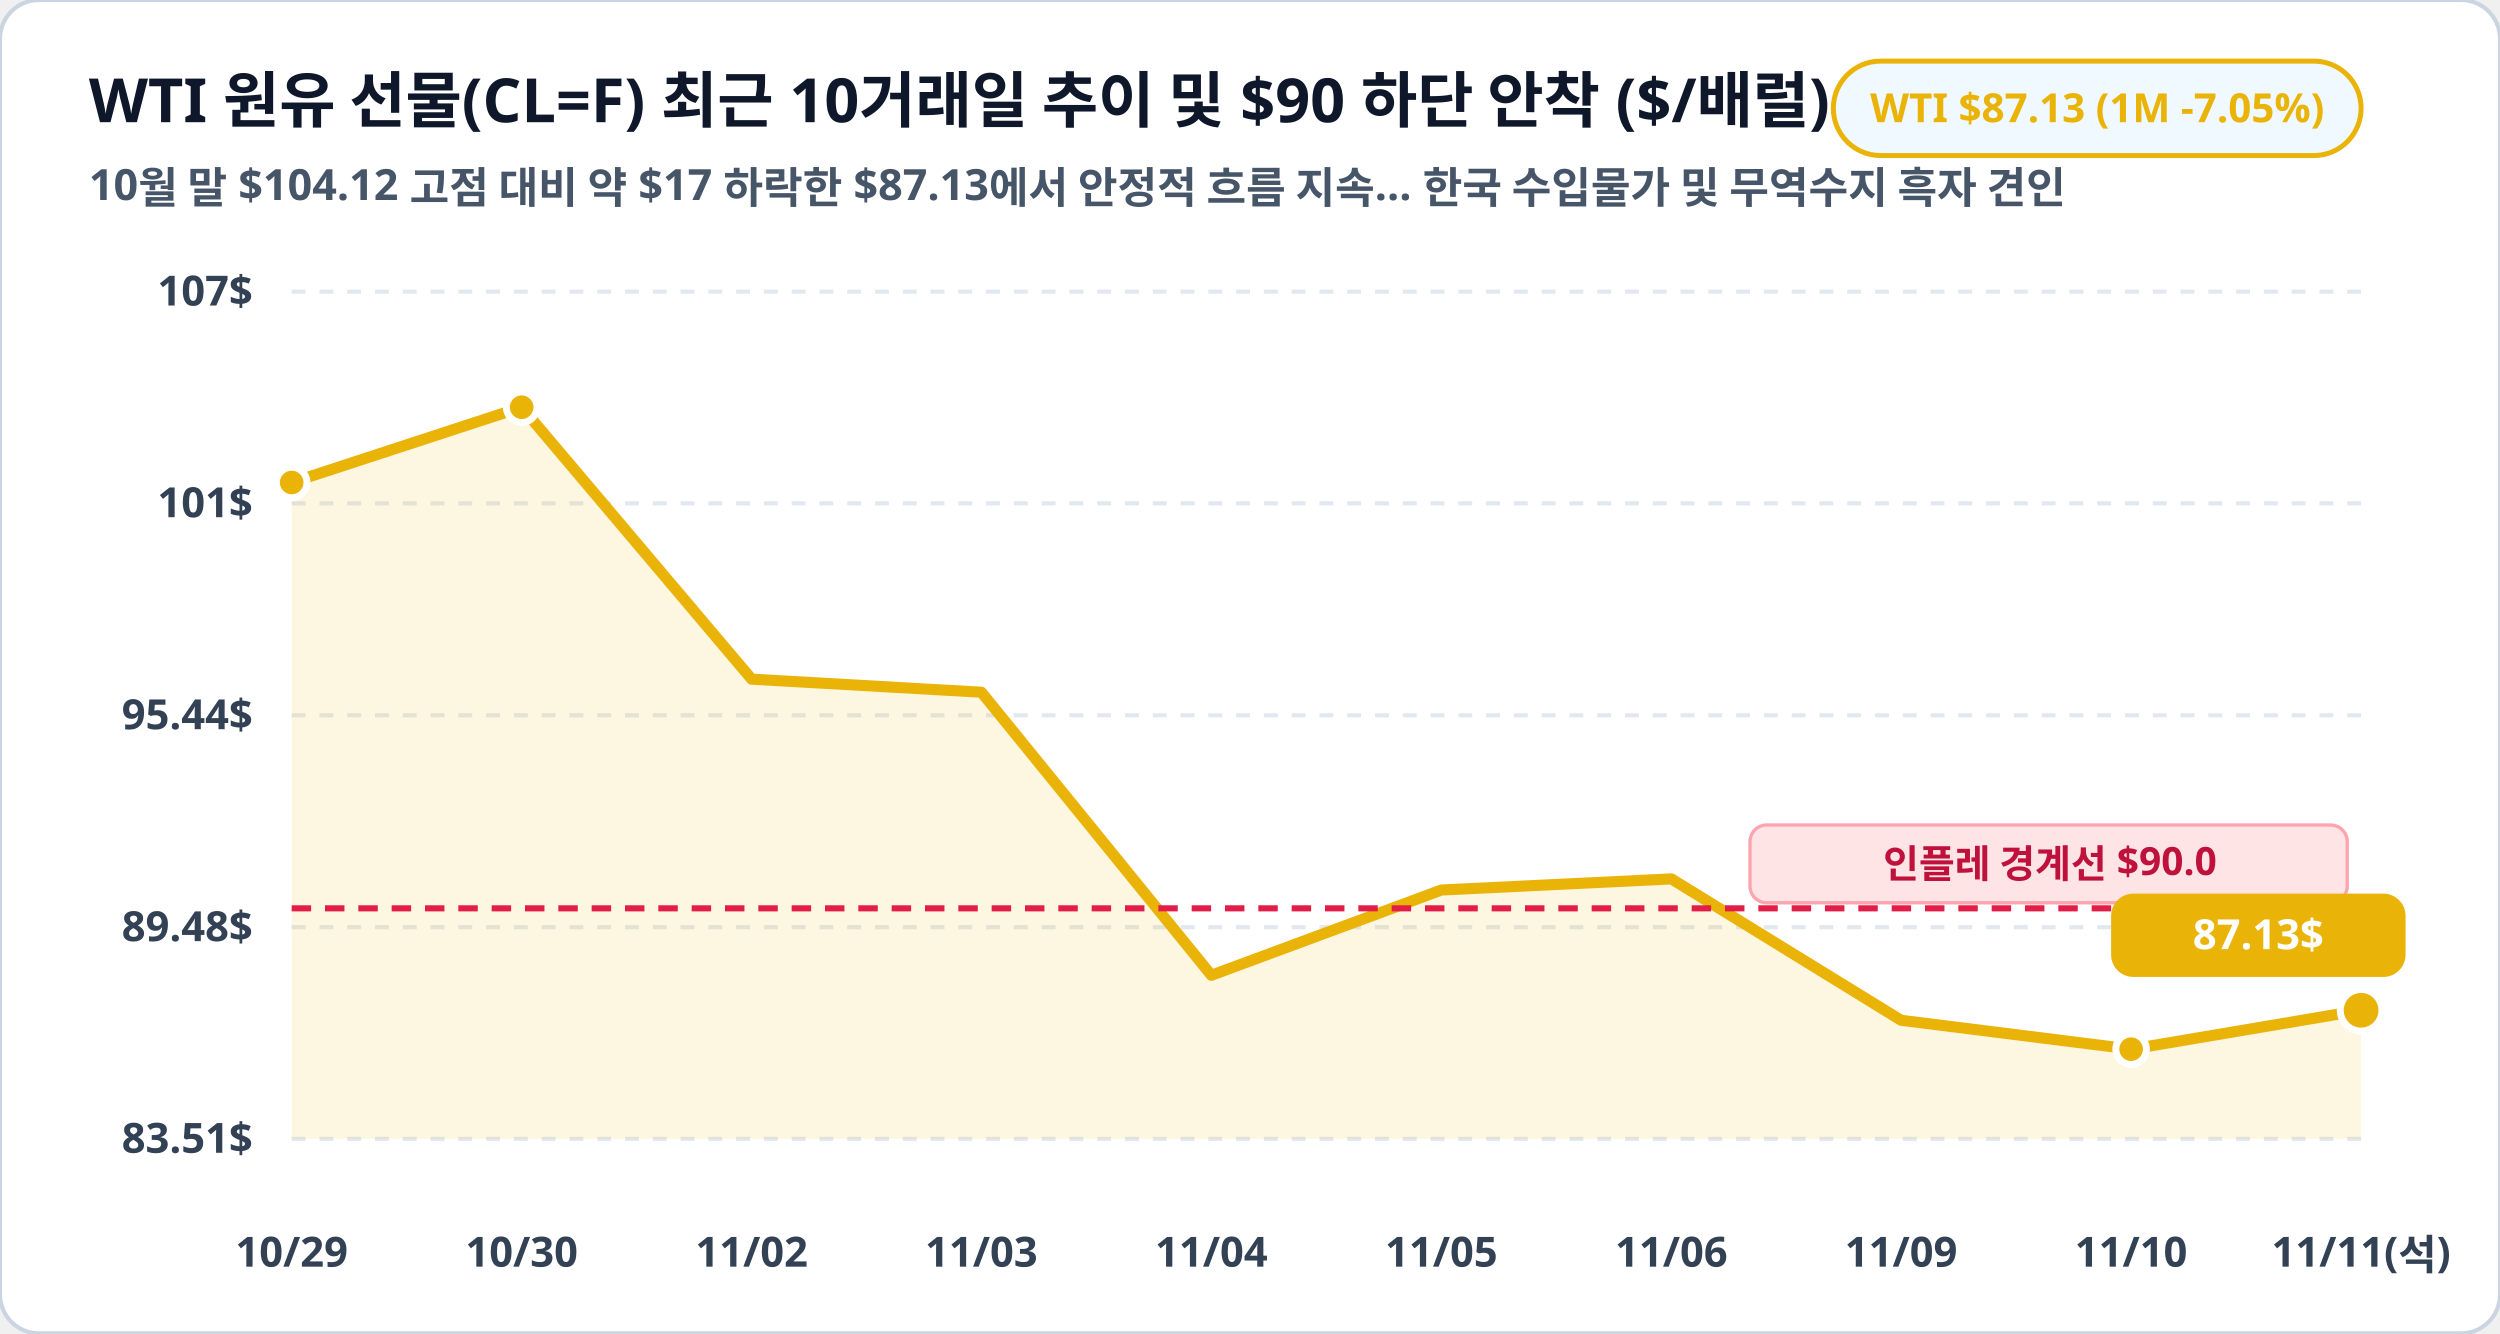
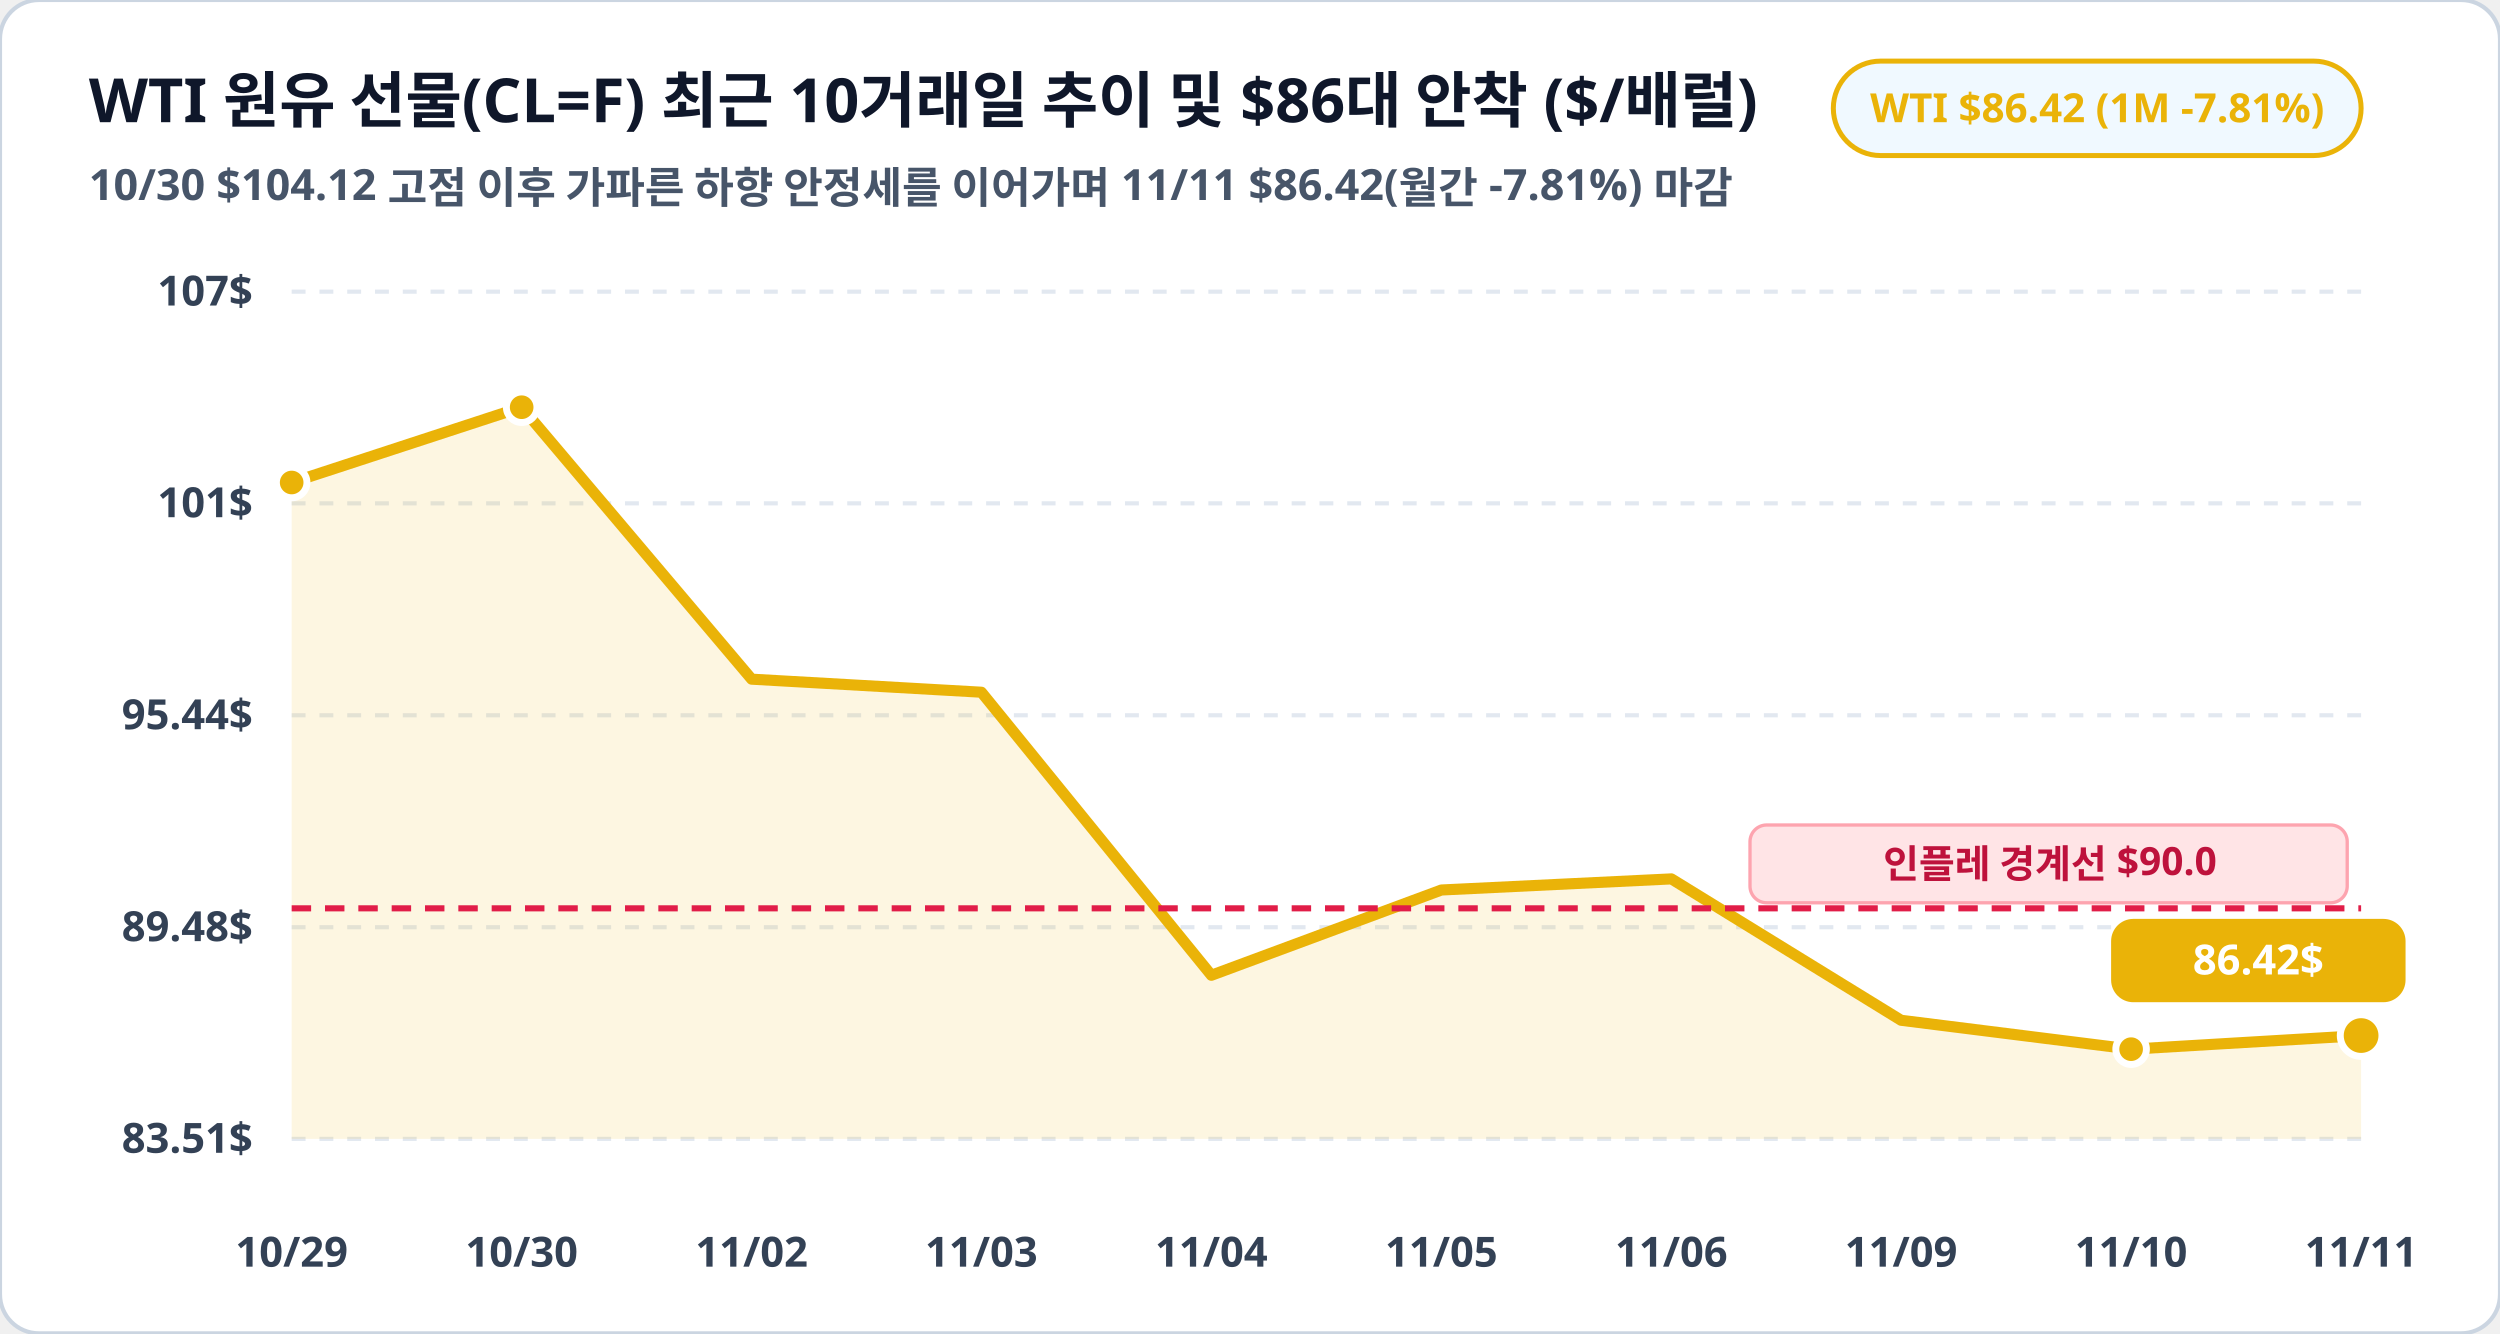
<svg xmlns="http://www.w3.org/2000/svg" viewBox="0 0 900 480" width="100%" height="100%">
  <rect width="900" height="480" rx="14" fill="#ffffff" stroke="#cbd5e1" stroke-width="1.5" />
-   <text x="32" y="44" fill="#0f172a" font-family="Pretendard, sans-serif" font-size="22" font-weight="900">WTI 원유 선물(CL=F) 최근 10거래일 추이 및 $90 하단 안착 ($/배럴)</text>
-   <text x="32" y="72" fill="#475569" font-family="Pretendard, sans-serif" font-size="15.5" font-weight="600">10월 말 $104.12 고점 대비 약 $17 하락한 $87.13에서 안정적 흐름 지속… 한국 수입물가 및 무역수지 흑자 견인</text>
+   <text x="32" y="44" fill="#0f172a" font-family="Pretendard, sans-serif" font-size="22" font-weight="900">WTI 원유 선물(CL=F) 최근 10거래일 추이 및 $86대 안착 ($/배럴)</text>
+   <text x="32" y="72" fill="#475569" font-family="Pretendard, sans-serif" font-size="15.5" font-weight="600">10/30 $104.12 고점 이후 가파른 하향 안정세를 이어가며 11/11 $86.42(월간 -7.81%) 마감</text>
  <rect x="660" y="22" width="190" height="34" rx="17" fill="#f0f9ff" stroke="#eab308" stroke-width="1.8" />
-   <text x="755" y="44" fill="#eab308" font-family="Pretendard, sans-serif" font-size="14.5" font-weight="800" text-anchor="middle">WTI $87.13 (1M -7.05%)</text>
+   <text x="755" y="44" fill="#eab308" font-family="Pretendard, sans-serif" font-size="14.5" font-weight="800" text-anchor="middle">WTI $86.42 (1M -7.81%)</text>
  <line x1="105" y1="105.0" x2="850" y2="105.0" stroke="#e2e8f0" stroke-width="1.5" stroke-dasharray="5,5" />
  <text x="91" y="110.0" fill="#334155" font-family="Pretendard, sans-serif" font-size="15" font-weight="700" text-anchor="end">107$</text>
  <line x1="105" y1="181.2" x2="850" y2="181.2" stroke="#e2e8f0" stroke-width="1.5" stroke-dasharray="5,5" />
  <text x="91" y="186.2" fill="#334155" font-family="Pretendard, sans-serif" font-size="15" font-weight="700" text-anchor="end">101$</text>
  <line x1="105" y1="257.5" x2="850" y2="257.5" stroke="#e2e8f0" stroke-width="1.5" stroke-dasharray="5,5" />
  <text x="91" y="262.5" fill="#334155" font-family="Pretendard, sans-serif" font-size="15" font-weight="700" text-anchor="end">95.44$</text>
  <line x1="105" y1="333.8" x2="850" y2="333.8" stroke="#e2e8f0" stroke-width="1.5" stroke-dasharray="5,5" />
  <text x="91" y="338.8" fill="#334155" font-family="Pretendard, sans-serif" font-size="15" font-weight="700" text-anchor="end">89.48$</text>
  <line x1="105" y1="410.0" x2="850" y2="410.0" stroke="#e2e8f0" stroke-width="1.5" stroke-dasharray="5,5" />
  <text x="91" y="415.0" fill="#334155" font-family="Pretendard, sans-serif" font-size="15" font-weight="700" text-anchor="end">83.51$</text>
-   <polygon points="105.0,410.0 105.0,173.7 187.8,146.6 270.6,244.5 353.3,249.2 436.1,351.1 518.9,320.4 601.7,316.4 684.4,367.3 767.2,377.7 850.0,363.7 850.0,410.0" fill="#eab308" fill-opacity="0.12" />
-   <polyline fill="none" stroke="#eab308" stroke-width="4" stroke-linecap="round" stroke-linejoin="round" points="105.0,173.7 187.8,146.6 270.6,244.5 353.3,249.2 436.1,351.1 518.9,320.4 601.7,316.4 684.4,367.3 767.2,377.7 850.0,363.7" />
+   <polygon points="105.0,410.0 105.0,173.7 187.8,146.6 270.6,244.5 353.3,249.2 436.1,351.1 518.9,320.4 601.7,316.4 684.4,367.3 767.2,377.7 850.0,372.8 850.0,410.0" fill="#eab308" fill-opacity="0.12" />
+   <polyline fill="none" stroke="#eab308" stroke-width="4" stroke-linecap="round" stroke-linejoin="round" points="105.0,173.7 187.8,146.6 270.6,244.5 353.3,249.2 436.1,351.1 518.9,320.4 601.7,316.4 684.4,367.3 767.2,377.7 850.0,372.8" />
  <line x1="105" y1="327.0" x2="850" y2="327.0" stroke="#e11d48" stroke-width="2.2" stroke-dasharray="7,5" />
  <rect x="630" y="297.0" width="215" height="28" rx="6" fill="#ffe4e6" stroke="#fda4af" stroke-width="1.2" />
  <text x="738" y="316.0" fill="#be123c" font-family="Pretendard, sans-serif" font-size="14" font-weight="800" text-anchor="middle">인플레 경계선 $90.0</text>
  <circle cx="105.0" cy="173.7" r="5.5" fill="#eab308" stroke="#ffffff" stroke-width="2.5" />
  <circle cx="187.8" cy="146.6" r="5.5" fill="#eab308" stroke="#ffffff" stroke-width="2.5" />
  <circle cx="767.2" cy="377.7" r="5.5" fill="#eab308" stroke="#ffffff" stroke-width="2.5" />
-   <circle cx="850.0" cy="363.7" r="7.5" fill="#eab308" stroke="#ffffff" stroke-width="2.5" />
-   <rect x="760.0" y="321.7" width="106" height="30" rx="8" fill="#eab308" />
-   <text x="813.0" y="341.7" fill="#ffffff" font-family="Pretendard, sans-serif" font-size="15" font-weight="800" text-anchor="middle">87.13$</text>
+   <circle cx="850.0" cy="372.8" r="7.5" fill="#eab308" stroke="#ffffff" stroke-width="2.5" />
+   <rect x="760.0" y="330.8" width="106" height="30" rx="8" fill="#eab308" />
+   <text x="813.0" y="350.8" fill="#ffffff" font-family="Pretendard, sans-serif" font-size="15" font-weight="800" text-anchor="middle">86.42$</text>
  <text x="105.0" y="456" fill="#334155" font-family="Pretendard, sans-serif" font-size="15" font-weight="700" text-anchor="middle">10/29</text>
  <text x="187.8" y="456" fill="#334155" font-family="Pretendard, sans-serif" font-size="15" font-weight="700" text-anchor="middle">10/30</text>
  <text x="270.6" y="456" fill="#334155" font-family="Pretendard, sans-serif" font-size="15" font-weight="700" text-anchor="middle">11/02</text>
  <text x="353.3" y="456" fill="#334155" font-family="Pretendard, sans-serif" font-size="15" font-weight="700" text-anchor="middle">11/03</text>
  <text x="436.1" y="456" fill="#334155" font-family="Pretendard, sans-serif" font-size="15" font-weight="700" text-anchor="middle">11/04</text>
  <text x="518.9" y="456" fill="#334155" font-family="Pretendard, sans-serif" font-size="15" font-weight="700" text-anchor="middle">11/05</text>
  <text x="601.7" y="456" fill="#334155" font-family="Pretendard, sans-serif" font-size="15" font-weight="700" text-anchor="middle">11/06</text>
  <text x="684.4" y="456" fill="#334155" font-family="Pretendard, sans-serif" font-size="15" font-weight="700" text-anchor="middle">11/09</text>
  <text x="767.2" y="456" fill="#334155" font-family="Pretendard, sans-serif" font-size="15" font-weight="700" text-anchor="middle">11/10</text>
-   <text x="850.0" y="456" fill="#334155" font-family="Pretendard, sans-serif" font-size="15" font-weight="700" text-anchor="middle">11/11(석)</text>
+   <text x="850.0" y="456" fill="#334155" font-family="Pretendard, sans-serif" font-size="15" font-weight="700" text-anchor="middle">11/11</text>
</svg>
